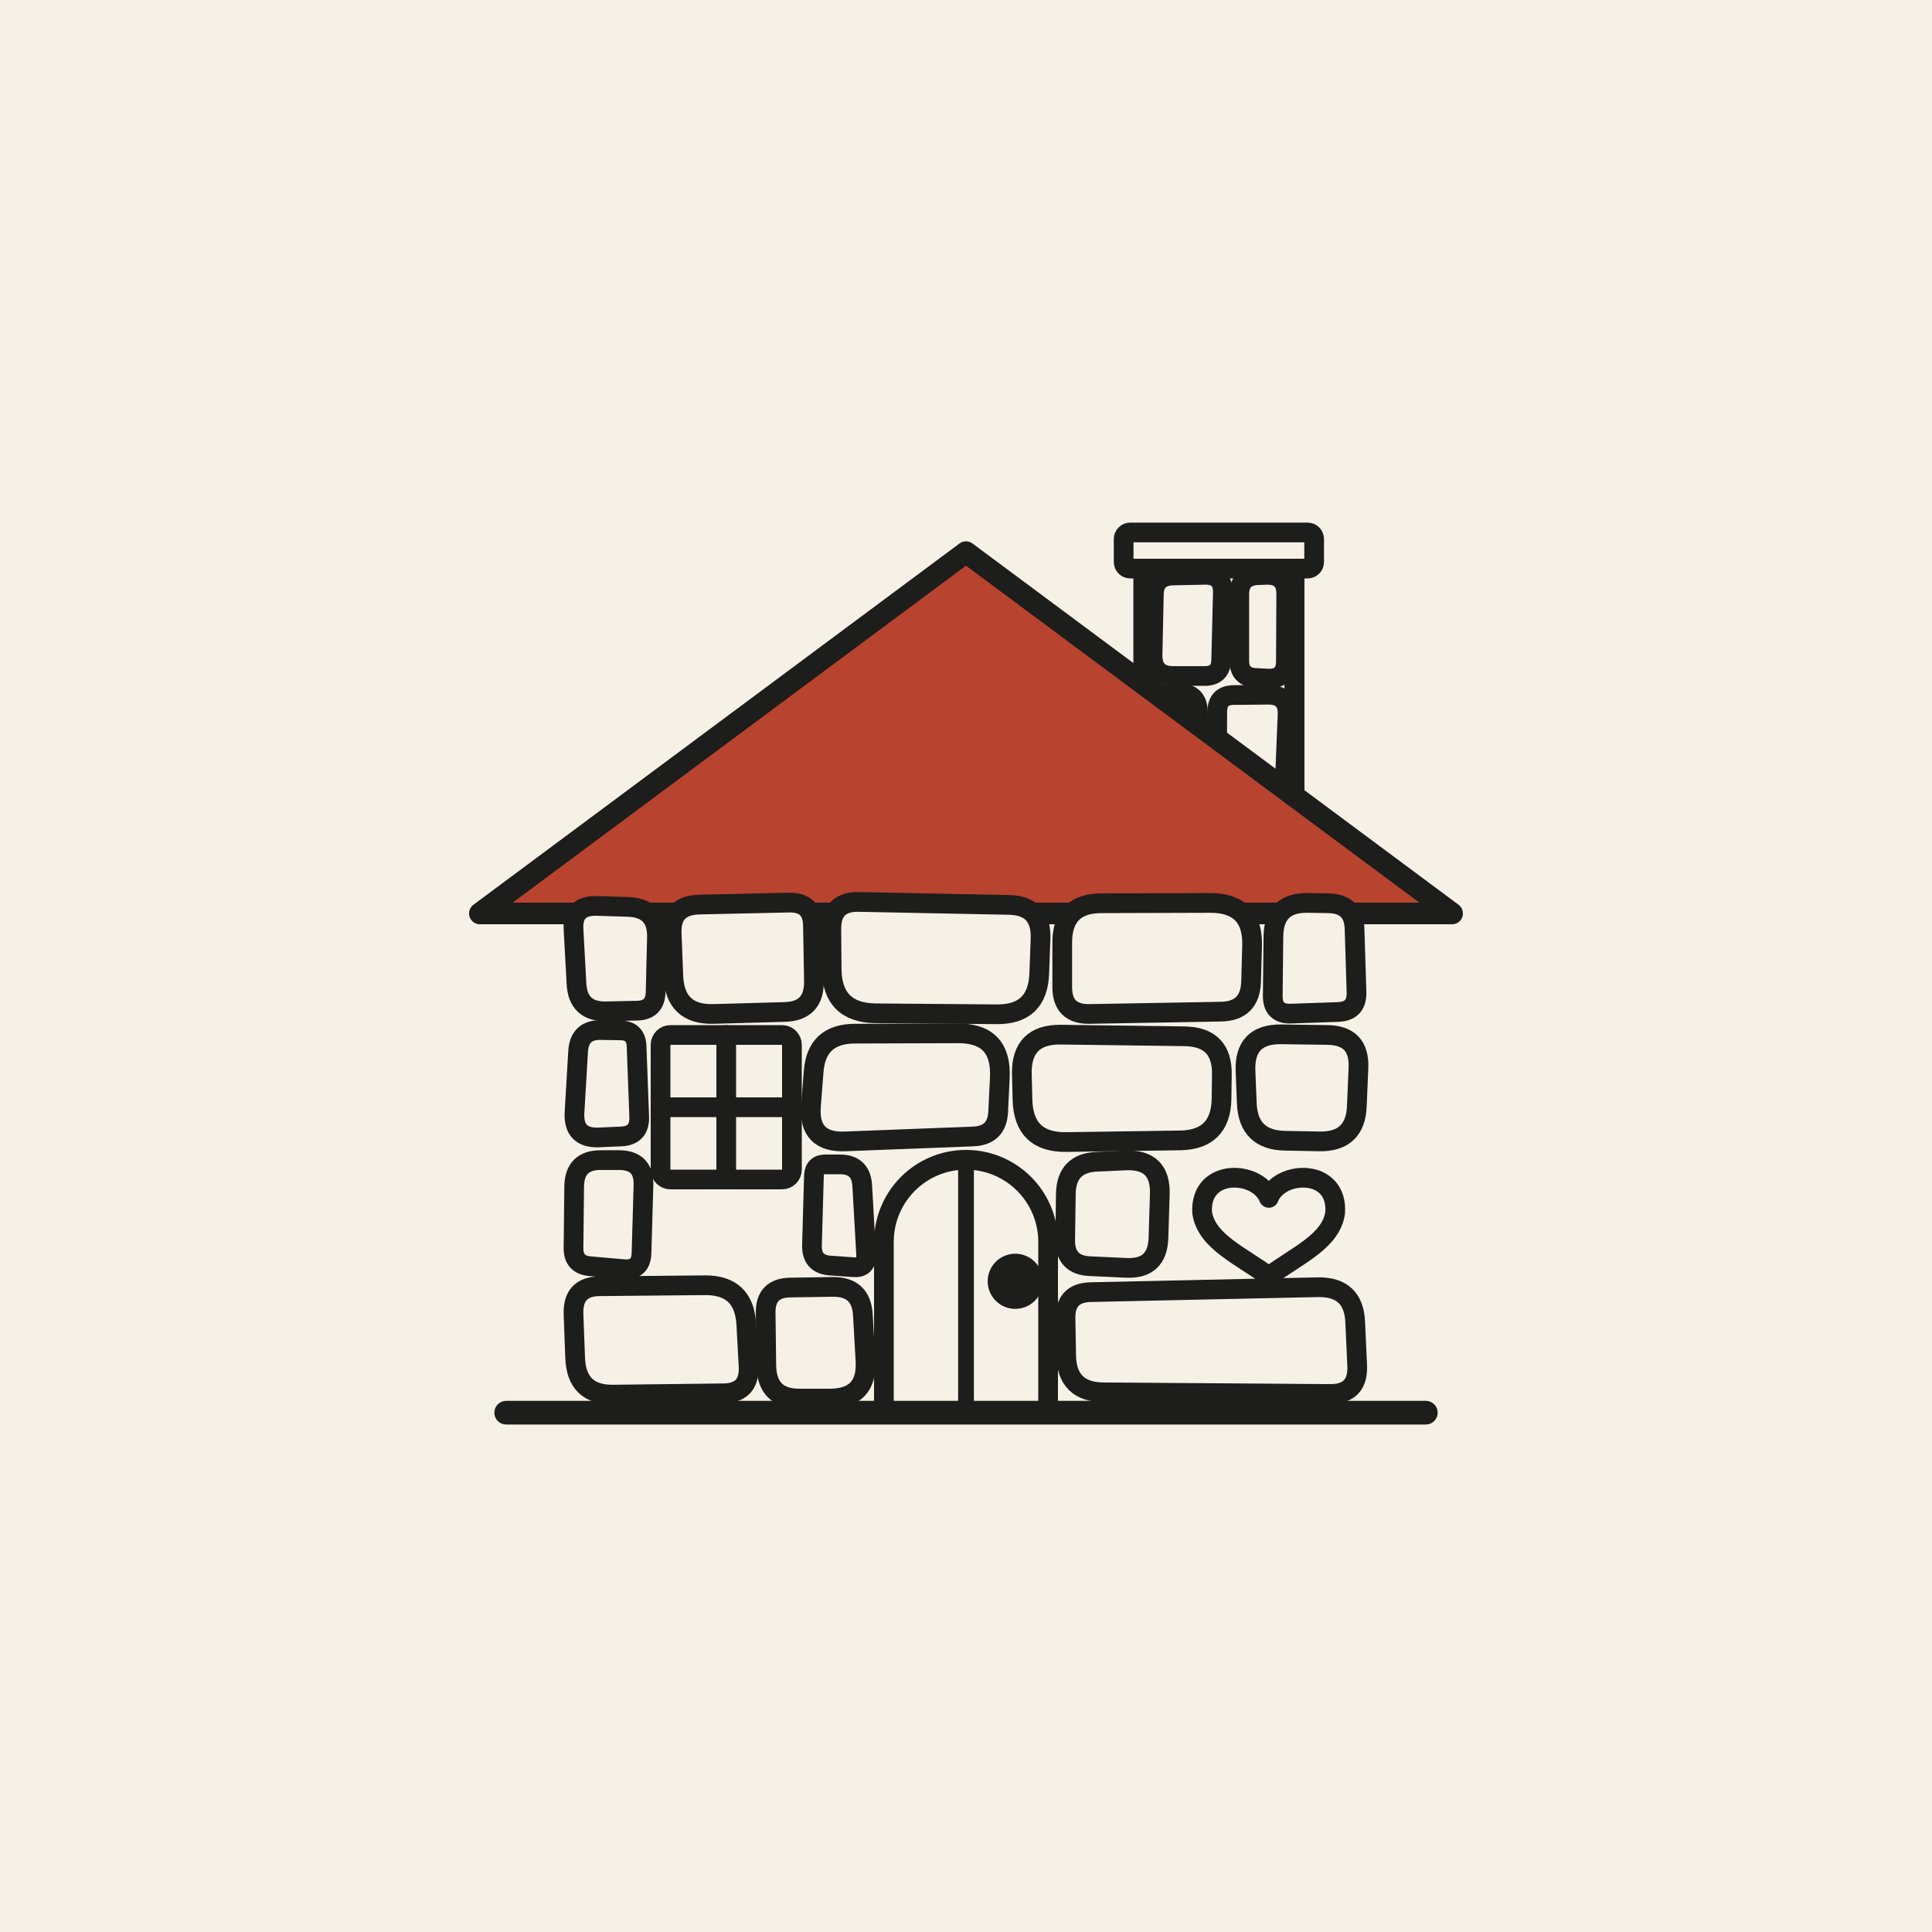
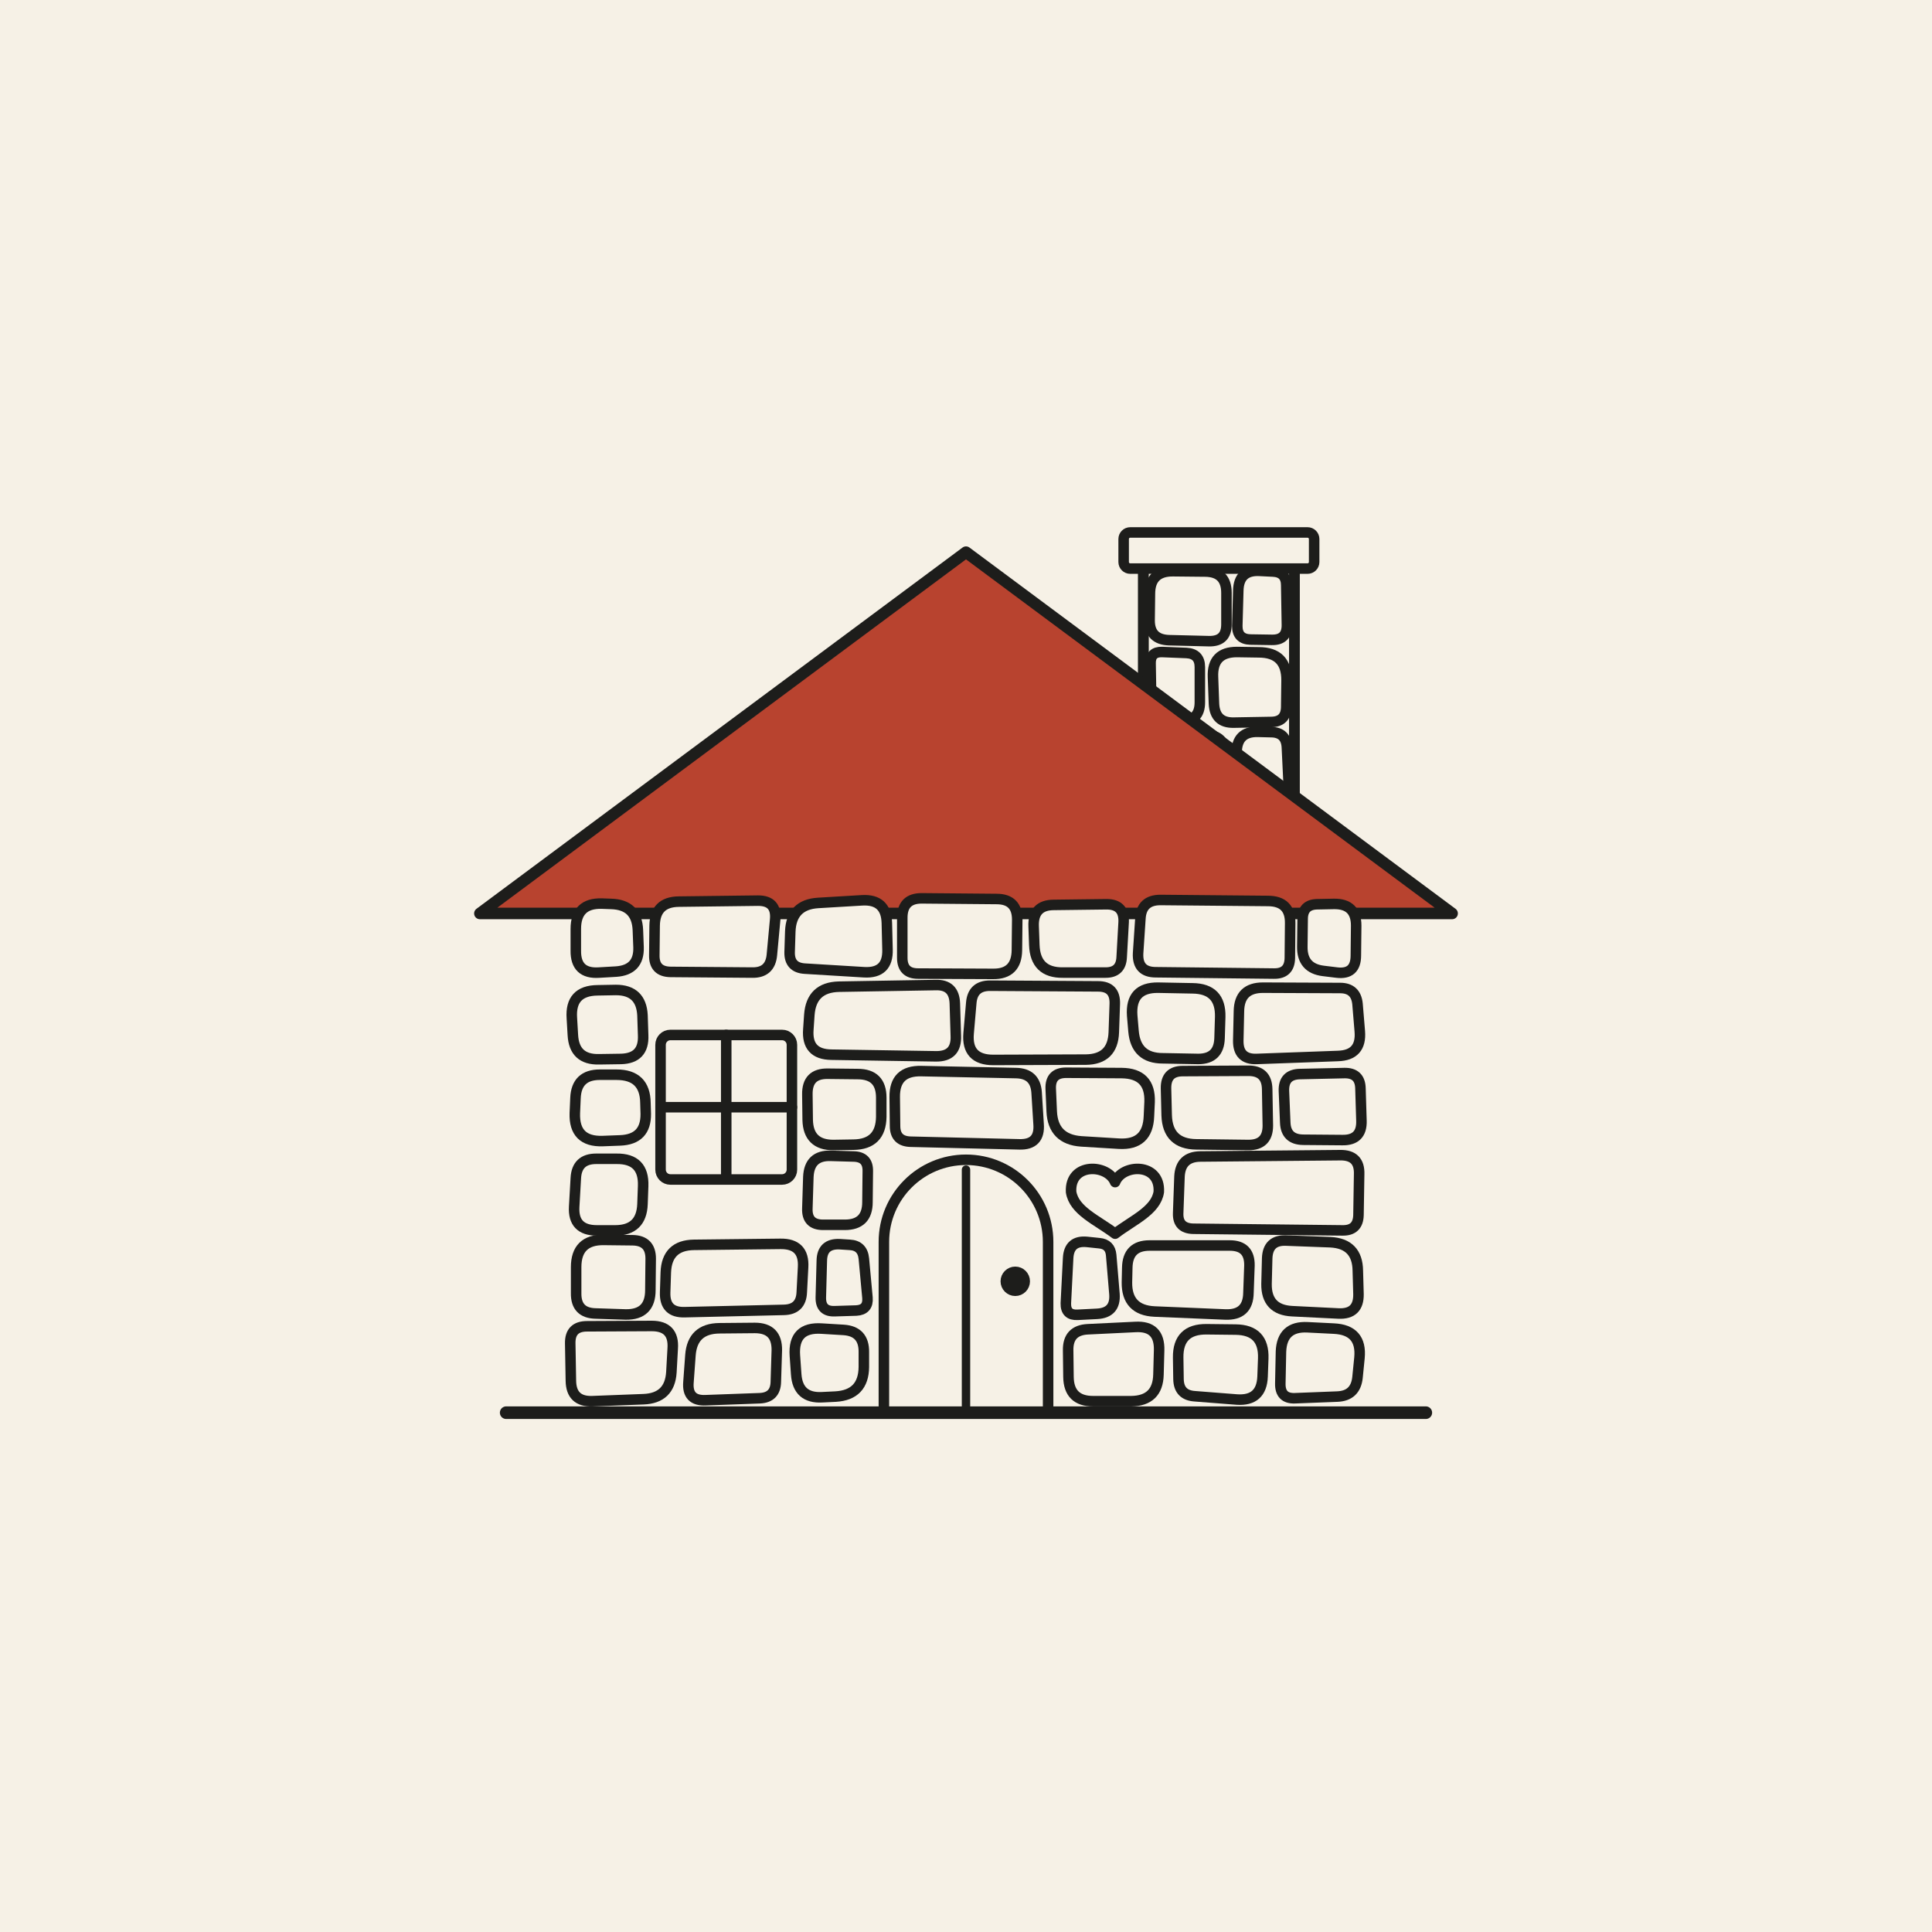
<svg xmlns="http://www.w3.org/2000/svg" viewBox="0 0 400 400" width="400" height="400">
  <rect width="400" height="400" fill="#f6f1e6" />
  <g transform="translate(200,200) scale(0.68) translate(-200,-218)">
-     <g fill="none" stroke="#1d1d1b" stroke-width="6" stroke-linejoin="round" stroke-linecap="round">
+     <g fill="none" stroke="#1d1d1b" stroke-width="3.2" stroke-linejoin="round" stroke-linecap="round">
      <rect x="254" y="96" width="46" height="74" fill="#f6f1e6" />
-       <path d="M257.2,104.8 Q257.3,99.3 262.9,99.1 L272.6,98.9 Q278.4,98.7 278.2,104.5 L277.7,124.8 Q277.6,129.7 272.7,129.7 L263.3,129.7 Q256.6,129.8 256.8,123.0Z" fill="#f6f1e6" />
-       <path d="M283.2,105.1 Q283.1,99.1 289.1,99.0 L291.5,98.9 Q297.5,98.8 297.5,104.7 L297.4,125.2 Q297.4,130.7 291.9,130.5 L288.3,130.3 Q283.2,130.1 283.2,125.0Z" fill="#f6f1e6" />
-       <path d="M256.4,141.0 Q256.3,135.1 262.1,135.0 L264.9,135.0 Q270.4,134.9 270.6,140.4 L271.1,164.2 Q271.2,167.3 268.0,167.3 L260.8,167.3 Q257.1,167.3 257.0,163.5Z" fill="#f6f1e6" />
-       <path d="M276.5,140.6 Q276.5,135.5 281.6,135.5 L292.0,135.4 Q298.2,135.4 297.9,141.6 L297.2,158.8 Q296.8,167.6 287.9,167.4 L284.3,167.3 Q276.3,167.1 276.4,159.1Z" fill="#f6f1e6" />
+       <path d="M256.0,104.7 Q256.0,97.7 263.1,97.8 L272.9,97.9 Q279.3,98.0 279.3,104.4 L279.3,114.0 Q279.3,119.2 274.0,119.1 L261.8,118.8 Q255.9,118.6 255.9,112.8Z" fill="#f6f1e6" />
+       <path d="M282.9,103.8 Q283.0,97.3 289.5,97.7 L293.5,97.9 Q297.5,98.1 297.5,102.1 L297.7,114.1 Q297.8,118.8 293.1,118.7 L286.6,118.6 Q282.6,118.5 282.6,114.5Z" fill="#f6f1e6" />
+       <path d="M256.2,125.9 Q256.1,122.3 259.7,122.4 L267.1,122.7 Q271.2,122.9 271.2,127.0 L271.2,137.7 Q271.2,143.5 265.4,143.3 L261.8,143.1 Q256.5,142.9 256.4,137.6Z" fill="#f6f1e6" />
+       <path d="M275.2,130.0 Q274.9,122.4 282.5,122.4 L289.1,122.5 Q297.7,122.5 297.6,131.1 L297.5,139.0 Q297.5,143.7 292.8,143.7 L281.5,143.9 Q275.8,144.0 275.5,138.2Z" fill="#f6f1e6" />
+       <path d="M256.3,154.0 Q256.5,147.6 263.0,147.7 L273.5,147.8 Q278.6,147.8 278.7,153.0 L278.8,162.3 Q278.9,168.5 272.8,168.3 L264.2,168.0 Q255.6,167.7 256.0,159.1Z" fill="#f6f1e6" />
+       <path d="M282.4,153.1 Q282.4,146.6 288.8,146.7 L292.8,146.8 Q297.5,146.8 297.7,151.5 L298.3,163.9 Q298.5,167.9 294.4,167.8 L285.9,167.6 Q282.3,167.5 282.3,164.0Z" fill="#f6f1e6" />
      <line x1="254" y1="96" x2="254" y2="170" />
      <line x1="300" y1="96" x2="300" y2="170" />
      <rect x="248" y="86" width="58" height="11" rx="2" fill="#f6f1e6" />
    </g>
-     <path d="M52,202 L200,92 L348,202 Z" fill="#b8432f" stroke="#1d1d1b" stroke-width="6.6" stroke-linejoin="round" />
-     <g fill="none" stroke="#1d1d1b" stroke-width="6" stroke-linejoin="round" stroke-linecap="round">
-       <path d="M80.5,324.0 Q80.2,315.5 88.6,315.5 L120.5,315.2 Q132.4,315.1 133.1,327.0 L133.8,339.9 Q134.2,348.0 126.2,348.1 L92.7,348.5 Q81.4,348.7 81.0,337.3Z" fill="#f6f1e6" />
-       <path d="M139.0,323.6 Q138.9,316.0 146.5,315.9 L159.4,315.7 Q168.1,315.6 168.6,324.2 L169.4,338.3 Q170.0,349.6 158.7,349.7 L149.4,349.7 Q139.4,349.8 139.2,339.7Z" fill="#f6f1e6" />
-       <path d="M230.3,325.2 Q230.2,317.5 237.9,317.3 L307.1,315.8 Q318.1,315.6 318.5,326.5 L319.1,339.6 Q319.5,348.4 310.8,348.3 L241.8,347.8 Q230.7,347.7 230.5,336.6Z" fill="#f6f1e6" />
-       <path d="M80.7,285.0 Q80.9,277.1 88.7,277.1 L94.5,277.1 Q102.0,277.2 101.8,284.7 L101.2,305.5 Q101.0,310.8 95.7,310.3 L85.4,309.4 Q80.4,308.9 80.5,303.8Z" fill="#f6f1e6" />
-       <path d="M153.7,281.9 Q153.8,278.3 157.4,278.4 L161.6,278.4 Q168.0,278.4 168.4,284.8 L169.6,305.9 Q169.8,310.1 165.6,309.7 L158.6,309.2 Q153.0,308.8 153.1,303.1Z" fill="#f6f1e6" />
-       <path d="M230.4,287.3 Q230.6,278.0 239.8,277.6 L248.5,277.2 Q259.4,276.7 259.0,287.6 L258.6,300.8 Q258.3,310.4 248.7,309.9 L237.8,309.4 Q230.1,309.1 230.2,301.4Z" fill="#f6f1e6" />
-       <path d="M292.2,288.6 C288.8,280.1 271.1,279.4 271.9,293.1 C273.2,301.9 283.7,306.2 292.2,312.5 C300.6,306.2 311.2,301.9 312.4,293.1 C313.3,279.4 295.5,280.1 292.2,288.6Z" fill="#f6f1e6" />
-       <path d="M81.9,244.0 Q82.3,237.4 88.8,237.5 L94.7,237.6 Q99.5,237.6 99.7,242.4 L100.5,263.9 Q100.7,269.7 94.9,269.9 L88.2,270.2 Q80.4,270.5 80.8,262.7Z" fill="#f6f1e6" />
-       <path d="M153.6,250.3 Q154.4,238.6 166.2,238.6 L197.5,238.5 Q210.9,238.4 210.3,251.9 L209.8,262.3 Q209.5,269.6 202.2,269.9 L163.3,271.4 Q151.9,271.9 152.8,260.6Z" fill="#f6f1e6" />
-       <path d="M217.0,250.8 Q216.8,238.8 228.8,238.9 L266.4,239.4 Q278.2,239.5 277.9,251.3 L277.8,258.6 Q277.5,270.9 265.2,271.1 L230.6,271.6 Q217.5,271.8 217.2,258.7Z" fill="#f6f1e6" />
-       <path d="M285.1,249.9 Q284.7,238.7 295.9,238.8 L310.2,239.0 Q319.8,239.2 319.5,248.8 L319.0,260.6 Q318.6,271.6 307.6,271.4 L297.1,271.2 Q286.0,271.0 285.5,259.9Z" fill="#f6f1e6" />
-       <path d="M80.5,206.8 Q80.1,199.6 87.4,199.7 L96.9,200.0 Q106.1,200.2 105.9,209.3 L105.5,225.9 Q105.4,231.5 99.8,231.6 L90.5,231.8 Q81.8,232.0 81.4,223.3Z" fill="#f6f1e6" />
-       <path d="M110.4,208.3 Q109.9,199.5 118.8,199.3 L146.0,198.7 Q153.3,198.5 153.4,205.7 L153.7,222.7 Q153.8,231.8 144.7,232.0 L123.1,232.6 Q111.5,232.9 110.9,221.3Z" fill="#f6f1e6" />
-       <path d="M159.0,206.8 Q158.9,198.3 167.4,198.5 L213.1,199.4 Q223.0,199.6 222.7,209.6 L222.3,220.4 Q221.8,232.8 209.4,232.7 L172.4,232.4 Q159.3,232.2 159.1,219.1Z" fill="#f6f1e6" />
-       <path d="M229.3,210.7 Q229.4,198.9 241.2,198.9 L274.2,198.8 Q287.6,198.7 287.1,212.1 L286.8,222.8 Q286.5,231.8 277.5,231.9 L237.5,232.6 Q229.3,232.7 229.3,224.4Z" fill="#f6f1e6" />
-       <path d="M293.6,209.0 Q293.7,198.6 304.1,198.8 L310.3,198.9 Q318.1,199.0 318.3,206.7 L318.9,225.9 Q319.1,231.8 313.3,232.0 L299.0,232.5 Q293.3,232.7 293.4,227.0Z" fill="#f6f1e6" />
+     <path d="M52,202 L200,92 L348,202 Z" fill="#b8432f" stroke="#1d1d1b" stroke-width="3.52" stroke-linejoin="round" />
+     <g fill="none" stroke="#1d1d1b" stroke-width="3.2" stroke-linejoin="round" stroke-linecap="round">
+       <path d="M79.5,332.9 Q79.4,327.7 84.6,327.7 L104.3,327.6 Q111.2,327.6 110.7,334.5 L110.3,341.7 Q109.8,349.6 101.8,349.9 L86.2,350.5 Q79.8,350.7 79.7,344.3Z" fill="#f6f1e6" />
+       <path d="M116.1,336.5 Q116.7,328.4 124.9,328.3 L135.7,328.2 Q142.5,328.2 142.4,335.0 L142.1,344.6 Q142.0,349.4 137.2,349.6 L120.8,350.2 Q115.0,350.5 115.5,344.7Z" fill="#f6f1e6" />
+       <path d="M147.9,336.6 Q147.3,327.8 156.1,328.4 L162.7,328.8 Q169.0,329.2 168.9,335.6 L168.9,340.1 Q168.8,348.6 160.3,349.1 L156.2,349.3 Q148.8,349.7 148.3,342.3Z" fill="#f6f1e6" />
+       <path d="M231.1,335.0 Q231.0,328.9 237.1,328.6 L251.6,327.9 Q259.0,327.5 258.8,335.0 L258.6,342.4 Q258.4,350.4 250.3,350.5 L238.7,350.5 Q231.3,350.5 231.2,343.1Z" fill="#f6f1e6" />
+       <path d="M264.6,337.2 Q264.5,328.5 273.3,328.6 L282.1,328.7 Q290.8,328.8 290.5,337.5 L290.3,343.0 Q290.0,350.5 282.5,350.0 L269.7,349.0 Q264.8,348.7 264.7,343.8Z" fill="#f6f1e6" />
+       <path d="M295.9,335.4 Q296.2,327.6 304.0,328.0 L312.0,328.4 Q320.6,328.8 319.8,337.3 L319.2,343.3 Q318.6,348.9 313.0,349.1 L300.2,349.6 Q295.6,349.8 295.7,345.1Z" fill="#f6f1e6" />
+       <path d="M81.3,309.7 Q81.3,301.3 89.7,301.4 L98.5,301.5 Q104.0,301.6 104.0,307.1 L103.9,316.7 Q103.9,324.2 96.4,324.1 L87.3,323.8 Q81.2,323.7 81.3,317.6Z" fill="#f6f1e6" />
+       <path d="M108.6,311.3 Q108.9,303.0 117.2,302.9 L143.5,302.6 Q150.8,302.5 150.4,309.7 L150.0,317.3 Q149.8,322.6 144.5,322.7 L114.4,323.4 Q108.2,323.6 108.4,317.4Z" fill="#f6f1e6" />
+       <path d="M156.1,307.7 Q156.2,302.5 161.5,302.7 L164.6,302.9 Q168.5,303.1 168.9,307.1 L170.0,319.0 Q170.3,322.7 166.6,322.9 L160.1,323.1 Q155.7,323.3 155.8,318.9Z" fill="#f6f1e6" />
+       <path d="M231.1,306.9 Q231.4,301.5 236.8,302.0 L240.6,302.4 Q243.9,302.7 244.2,306.0 L245.2,317.9 Q245.6,323.6 239.9,323.9 L234.0,324.2 Q230.3,324.4 230.4,320.7Z" fill="#f6f1e6" />
+       <path d="M249.1,309.9 Q249.2,303.1 255.9,303.1 L280.3,303.1 Q286.4,303.1 286.3,309.2 L286.0,317.5 Q285.9,324.4 278.9,324.1 L257.4,323.2 Q248.9,322.8 249.0,314.3Z" fill="#f6f1e6" />
+       <path d="M291.7,307.0 Q291.9,301.3 297.6,301.6 L310.9,302.1 Q319.2,302.5 319.3,310.8 L319.5,317.9 Q319.6,324.1 313.4,323.8 L299.3,323.1 Q291.4,322.7 291.5,314.8Z" fill="#f6f1e6" />
+       <path d="M81.2,282.6 Q81.5,276.7 87.4,276.7 L93.6,276.7 Q102.0,276.6 101.7,285.0 L101.5,290.5 Q101.2,298.5 93.2,298.5 L87.6,298.5 Q80.3,298.5 80.7,291.3Z" fill="#f6f1e6" />
+       <path d="M152.0,282.2 Q152.3,275.6 158.8,275.8 L165.8,276.0 Q170.2,276.1 170.1,280.5 L170.0,289.9 Q170.0,296.8 163.1,296.8 L156.5,296.8 Q151.5,296.8 151.7,291.8Z" fill="#f6f1e6" />
+       <path d="M245.4,283.8 C243.1,278.2 231.5,277.8 232.0,286.8 C232.9,292.5 239.8,295.3 245.4,299.5 C250.9,295.3 257.8,292.5 258.7,286.8 C259.2,277.8 247.6,278.2 245.4,283.8Z" fill="#f6f1e6" />
+       <path d="M265.0,282.1 Q265.3,276.1 271.3,276.0 L313.9,275.6 Q319.9,275.5 319.7,281.4 L319.5,293.8 Q319.4,298.6 314.6,298.5 L269.2,298.0 Q264.4,297.9 264.6,293.2Z" fill="#f6f1e6" />
+       <path d="M81.1,258.2 Q81.4,251.1 88.5,251.1 L93.6,251.1 Q102.3,251.1 102.4,259.7 L102.5,263.0 Q102.6,270.8 94.7,271.1 L89.4,271.3 Q80.6,271.6 80.9,262.8Z" fill="#f6f1e6" />
+       <path d="M151.7,257.1 Q151.6,250.7 157.9,250.8 L167.0,250.9 Q174.2,250.9 174.2,258.1 L174.2,263.9 Q174.1,272.3 165.7,272.4 L159.6,272.5 Q152.0,272.5 151.8,264.9Z" fill="#f6f1e6" />
+       <path d="M178.3,257.9 Q178.2,249.8 186.4,250.0 L215.2,250.6 Q221.1,250.7 221.5,256.5 L222.1,266.1 Q222.6,272.5 216.2,272.3 L183.2,271.5 Q178.4,271.4 178.4,266.7Z" fill="#f6f1e6" />
+       <path d="M225.8,255.4 Q225.6,250.5 230.5,250.5 L247.4,250.6 Q256.2,250.7 255.9,259.4 L255.7,263.7 Q255.4,272.6 246.6,272.1 L235.1,271.4 Q226.5,270.8 226.1,262.3Z" fill="#f6f1e6" />
+       <path d="M260.9,255.3 Q260.8,250.0 266.0,250.0 L286.0,249.9 Q291.6,249.9 291.7,255.5 L291.9,266.6 Q291.9,272.5 286.0,272.5 L270.1,272.3 Q261.4,272.2 261.1,263.5Z" fill="#f6f1e6" />
+       <path d="M296.8,256.1 Q296.6,251.0 301.7,250.9 L315.2,250.6 Q320.0,250.5 320.1,255.3 L320.4,265.1 Q320.6,271.1 314.6,271.0 L302.6,270.9 Q297.4,270.8 297.2,265.7Z" fill="#f6f1e6" />
+       <path d="M80.0,233.9 Q79.4,225.5 87.8,225.4 L93.4,225.3 Q101.1,225.3 101.5,233.0 L101.7,239.1 Q102.0,246.1 95.0,246.3 L88.3,246.4 Q80.7,246.6 80.3,239.0Z" fill="#f6f1e6" />
+       <path d="M152.3,232.9 Q152.9,224.5 161.3,224.3 L190.7,223.8 Q196.4,223.6 196.6,229.4 L196.9,239.2 Q197.2,245.6 190.8,245.5 L159.0,245.0 Q151.4,244.9 152.0,237.3Z" fill="#f6f1e6" />
+       <path d="M201.6,229.3 Q202.0,224.0 207.3,224.0 L240.2,224.2 Q245.5,224.2 245.3,229.6 L245.0,238.2 Q244.7,246.4 236.5,246.5 L208.3,246.6 Q200.1,246.6 200.8,238.5Z" fill="#f6f1e6" />
+       <path d="M250.6,233.1 Q250.0,224.5 258.5,224.6 L269.0,224.8 Q277.6,224.9 277.4,233.5 L277.2,240.0 Q277.0,246.3 270.7,246.3 L259.9,246.1 Q251.7,246.1 251.0,237.8Z" fill="#f6f1e6" />
+       <path d="M283.1,231.8 Q283.2,224.6 290.4,224.6 L313.9,224.7 Q318.7,224.7 319.2,229.5 L319.9,237.9 Q320.5,245.2 313.2,245.4 L288.5,246.3 Q282.8,246.5 282.9,240.7Z" fill="#f6f1e6" />
+       <path d="M81.2,206.7 Q81.2,198.8 89.1,199.0 L91.9,199.1 Q99.8,199.3 100.1,207.1 L100.3,212.3 Q100.5,219.2 93.5,219.7 L88.3,220.0 Q81.1,220.5 81.2,213.3Z" fill="#f6f1e6" />
+       <path d="M105.2,205.7 Q105.3,198.5 112.5,198.4 L136.7,198.1 Q142.4,198.1 141.9,203.8 L140.9,214.6 Q140.4,220.1 134.9,220.0 L110.0,219.8 Q105.0,219.7 105.1,214.7Z" fill="#f6f1e6" />
+       <path d="M146.5,207.5 Q146.8,199.3 155.0,198.8 L168.4,198.0 Q175.7,197.6 175.9,204.9 L176.1,213.0 Q176.3,220.3 169.0,219.9 L150.9,218.8 Q146.2,218.5 146.3,213.8Z" fill="#f6f1e6" />
+       <path d="M180.6,203.3 Q180.6,197.4 186.5,197.4 L209.3,197.6 Q215.6,197.6 215.6,203.9 L215.5,213.2 Q215.4,220.5 208.2,220.4 L185.4,220.3 Q180.6,220.3 180.6,215.5Z" fill="#f6f1e6" />
+       <path d="M220.6,206.0 Q220.3,199.4 226.8,199.4 L242.8,199.2 Q248.2,199.2 248.0,204.6 L247.4,215.3 Q247.2,220.0 242.5,220.0 L229.5,220.0 Q221.1,220.1 220.8,211.6Z" fill="#f6f1e6" />
+       <path d="M253.1,203.6 Q253.4,197.9 259.2,197.9 L291.9,198.2 Q298.8,198.2 298.7,205.0 L298.6,215.6 Q298.5,220.4 293.7,220.3 L257.8,219.9 Q252.1,219.9 252.4,214.1Z" fill="#f6f1e6" />
+       <path d="M302.5,203.7 Q302.5,199.3 306.9,199.2 L312.0,199.1 Q318.8,199.0 318.8,205.7 L318.7,214.8 Q318.7,220.7 312.9,220.0 L308.8,219.5 Q302.3,218.7 302.4,212.1Z" fill="#f6f1e6" />
      <path d="M175,352 L175,302.0 A25.0,25.0 0 0 1 225,302.0 L225,352" fill="#f6f1e6" />
-       <line x1="200.0" y1="280" x2="200.0" y2="352" stroke-width="4.8" />
-       <circle cx="215" cy="314" r="5.4" fill="#1d1d1b" />
+       <line x1="200.0" y1="280" x2="200.0" y2="352" stroke-width="2.56" />
+       <circle cx="215" cy="314" r="2.88" fill="#1d1d1b" />
      <rect x="107" y="239" width="40" height="44" rx="3" fill="#f6f1e6" />
      <line x1="127.0" y1="239" x2="127.0" y2="283" />
      <line x1="107" y1="261.0" x2="147" y2="261.0" />
-       <path d="M60,354 L340,354" stroke-width="7.2" />
+       <path d="M60,354 L340,354" stroke-width="3.84" />
    </g>
  </g>
</svg>
